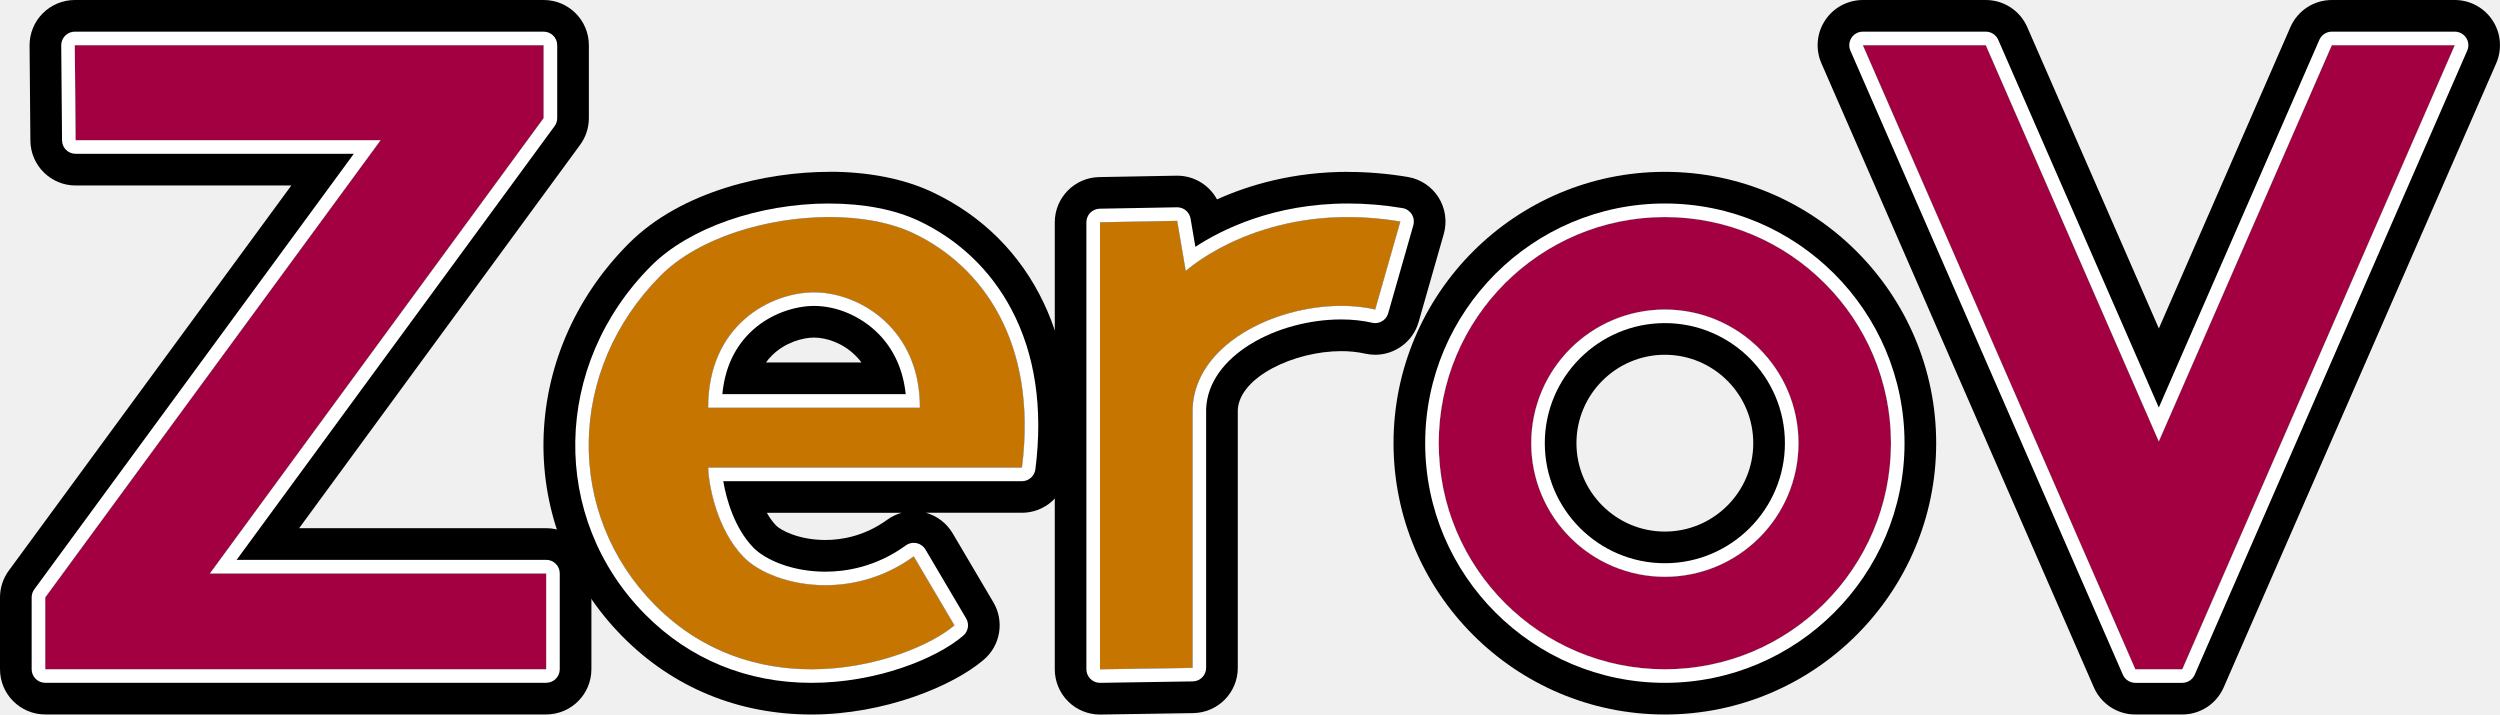
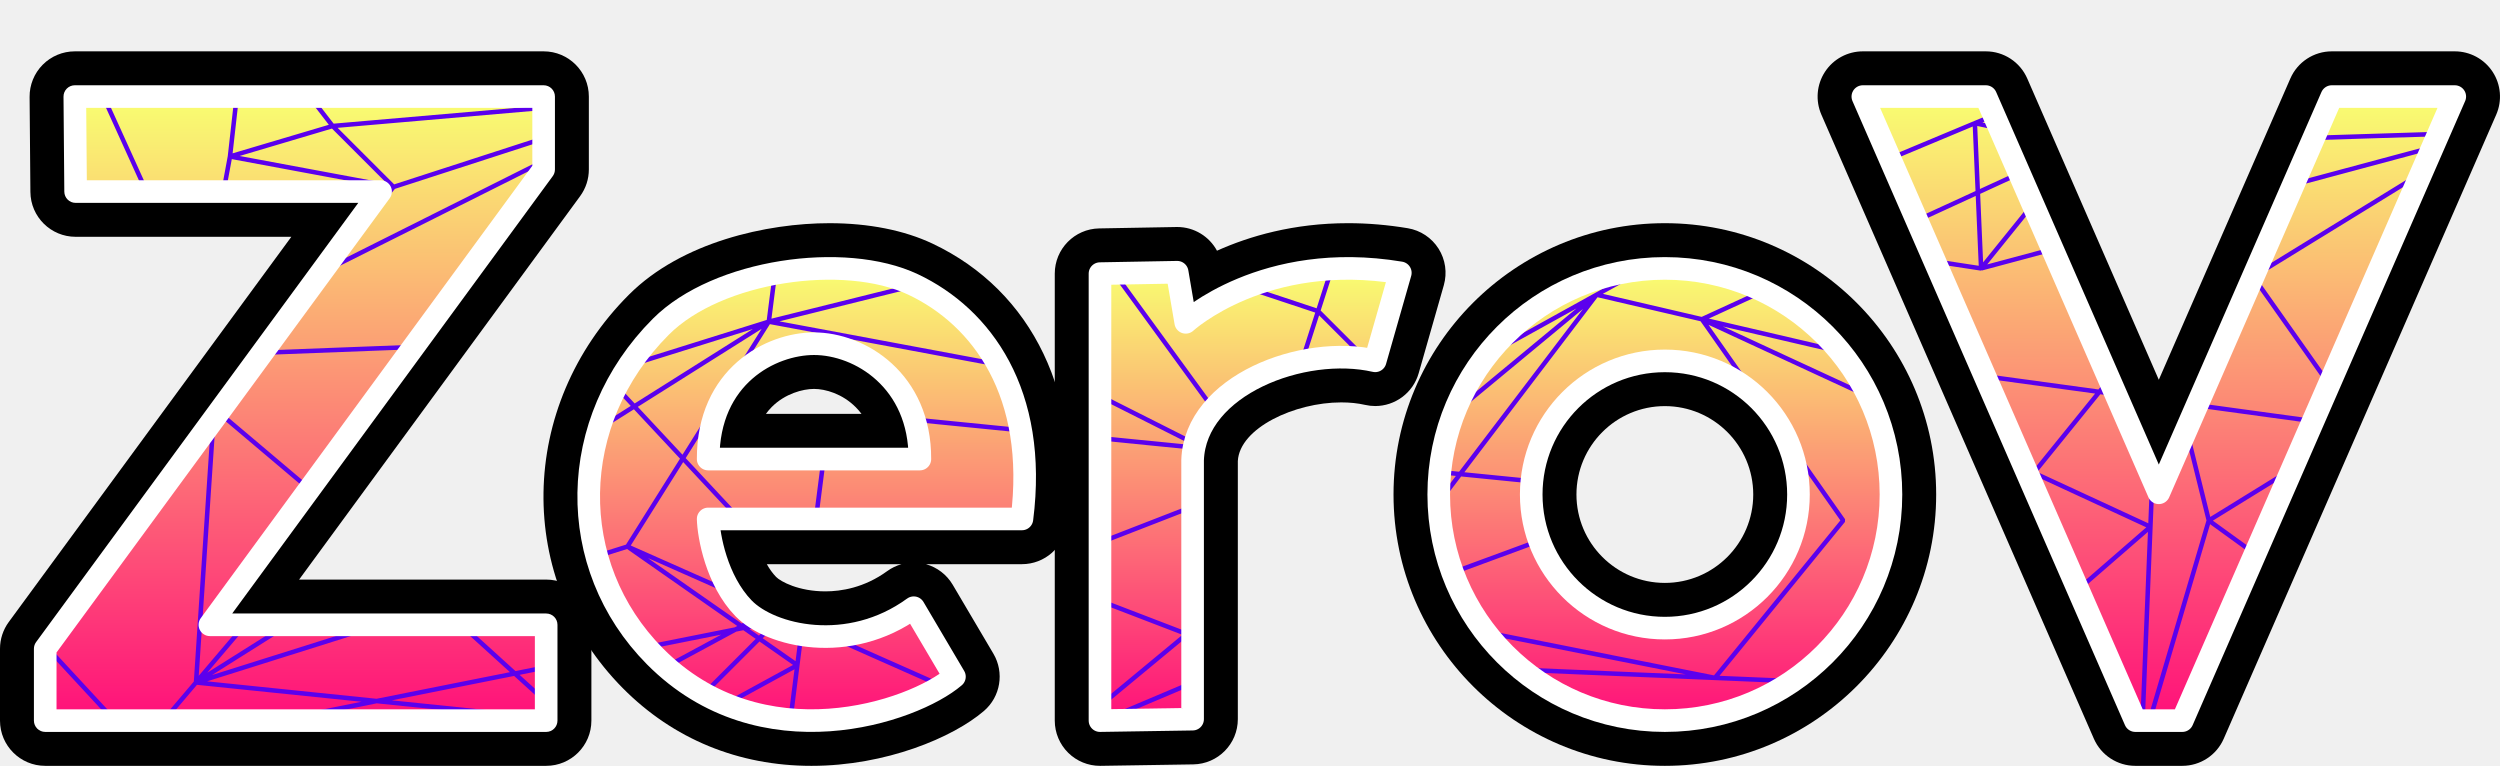
- <svg xmlns="http://www.w3.org/2000/svg" width="552.84" height="158" viewBox="0 0 552.84 158">
+ <svg xmlns="http://www.w3.org/2000/svg" xmlns:xlink="http://www.w3.org/1999/xlink" width="552.838" height="169.354" viewBox="0 0 552.838 169.354">
  <defs>
-     <mask id="b" data-name="mask" x="103.42" y="22" width="150" height="150" maskUnits="userSpaceOnUse">
+     <linearGradient id="b" data-name="未命名漸層 82" x1="65.388" y1="159.354" x2="65.388" y2="21.354" gradientUnits="userSpaceOnUse">
+       <stop offset="0" stop-color="#ff107a" />
+       <stop offset="1" stop-color="#f9ff71" />
+     </linearGradient>
+     <mask id="c" data-name="mask" x="103.419" y="33.354" width="150" height="150" maskUnits="userSpaceOnUse">
      <g>
-         <rect x="103.42" y="22" width="150" height="150" fill="#fff" />
-         <path d="M156.6,90.16c-.04-18.37,13.9-25.51,23.41-25.51,10.16,0,23.49,8.16,23.41,25.51h-46.82Z" />
+         <rect x="103.419" y="33.354" width="150" height="150" fill="#fff" />
+         <path d="M156.599,101.515c-.035-18.372,13.896-25.51,23.408-25.51,10.165,0,23.492,8.164,23.408,25.51h-46.816Z" />
      </g>
    </mask>
-     <mask id="c" data-name="mask-1" x="294.42" y="22" width="150" height="150" maskUnits="userSpaceOnUse">
+     <linearGradient id="d" data-name="未命名漸層 82" x1="178.388" x2="178.388" y2="59.354" xlink:href="#b" />
+     <linearGradient id="e" data-name="未命名漸層 82" x1="276.454" x2="276.454" y2="59.354" xlink:href="#b" />
+     <mask id="f" data-name="mask-1" x="294.419" y="33.354" width="150" height="150" maskUnits="userSpaceOnUse">
      <g>
-         <rect x="294.42" y="22" width="150" height="150" fill="#fff" />
-         <circle cx="368.16" cy="98" r="29.55" />
+         <rect x="294.419" y="33.354" width="150" height="150" fill="#fff" />
+         <circle cx="368.156" cy="109.354" r="29.548" />
+       </g>
+     </mask>
+     <linearGradient id="g" data-name="未命名漸層 82" x1="368.156" x2="368.156" y2="59.354" xlink:href="#b" />
+     <linearGradient id="h" data-name="未命名漸層 82" x1="477.389" x2="477.389" xlink:href="#b" />
+     <mask id="j" data-name="mask-2" x="10" y="21.354" width="532.838" height="138" maskUnits="userSpaceOnUse">
+       <g>
+         <polygon points="16.545 21.354 120.217 21.354 120.217 37.474 46.416 138.166 120.777 138.166 120.777 159.354 10 159.354 10 143.463 84.161 42.364 16.722 42.364 16.545 21.354" fill="#fff" />
+         <path d="M156.599,114.757h69.384c3.544-27.791-8.86-44.671-24.061-51.852-15.201-7.181-43.274-3.176-55.768,9.326-20.89,20.901-21.246,52.829-1.306,72.928,23.501,23.688,57.074,12.31,66.213,4.476l-8.999-15.248c-14.362,10.445-31.661,6.295-37.63,.14s-7.73-15.994-7.834-19.771Z" fill="#fff" />
+         <path d="M243.245,60.508v98.846l20.481-.323v-57.298c.585-16.531,24.431-25.601,40.377-21.944l5.559-19.457c-30.137-5.023-47.458,10.945-47.458,10.945l-1.888-11.078-17.072,.31Z" fill="#fff" />
+         <circle cx="368.156" cy="109.354" r="50" fill="#fff" />
+         <polygon points="411.939 21.354 472.194 159.354 482.583 159.354 542.838 21.354 515.645 21.354 477.389 108.973 439.131 21.354 411.939 21.354" fill="#fff" />
+         <path d="M156.599,101.515c-.035-18.372,13.896-25.51,23.408-25.51,10.165,0,23.492,8.164,23.408,25.51h-46.816Z" />
+         <circle cx="368.156" cy="109.354" r="29.548" />
      </g>
    </mask>
  </defs>
  <g id="a" data-name="Font">
-     <polygon points="16.54 10 120.22 10 120.22 26.12 46.42 126.81 120.78 126.81 120.78 148 10 148 10 132.11 84.16 31.01 16.72 31.01 16.54 10" fill="#a20040" />
-     <g mask="url(#b)">
-       <path d="M156.6,103.4h69.38c3.54-27.79-8.86-44.67-24.06-51.85-15.2-7.18-43.27-3.18-55.77,9.33-20.89,20.9-21.25,52.83-1.31,72.93,23.5,23.69,57.07,12.31,66.21,4.48l-9-15.25c-14.36,10.44-31.66,6.29-37.63,.14s-7.73-15.99-7.83-19.77Z" fill="#c67500" />
+     <polygon points="16.545 21.354 120.217 21.354 120.217 37.474 46.416 138.166 120.777 138.166 120.777 159.354 10 159.354 10 143.463 84.161 42.364 16.722 42.364 16.545 21.354" fill="url(#b)" />
+     <g mask="url(#c)">
+       <path d="M156.599,114.757h69.384c3.544-27.791-8.86-44.671-24.061-51.852-15.201-7.181-43.274-3.176-55.768,9.326-20.89,20.901-21.246,52.829-1.306,72.928,23.501,23.688,57.074,12.31,66.213,4.476l-8.999-15.248c-14.362,10.445-31.661,6.295-37.63,.14s-7.73-15.994-7.834-19.771Z" fill="url(#d)" />
    </g>
-     <path d="M243.25,49.15v98.85l20.48-.32v-57.3c.59-16.53,24.43-25.6,40.38-21.94l5.56-19.46c-30.14-5.02-47.46,10.94-47.46,10.94l-1.89-11.08-17.07,.31Z" fill="#c67500" />
-     <g mask="url(#c)">
-       <circle cx="368.16" cy="98" r="50" fill="#a20040" />
+     <path d="M243.245,60.508v98.846l20.481-.323v-57.298c.585-16.531,24.431-25.601,40.377-21.944l5.559-19.457c-30.137-5.023-47.458,10.945-47.458,10.945l-1.888-11.078-17.072,.31Z" fill="url(#e)" />
+     <g mask="url(#f)">
+       <circle cx="368.156" cy="109.354" r="50" fill="url(#g)" />
    </g>
-     <polygon points="411.94 10 472.19 148 482.58 148 542.84 10 515.65 10 477.39 97.62 439.13 10 411.94 10" fill="#a20040" />
+     <polygon points="411.939 21.354 472.194 159.354 482.583 159.354 542.838 21.354 515.645 21.354 477.389 108.973 439.131 21.354 411.939 21.354" fill="url(#h)" />
  </g>
-   <g id="d" data-name="Outline2">
-     <path d="M120.22,10V26.12L46.42,126.81H120.78v21.19H10v-15.89L84.16,31.01H16.72l-.18-21.01H120.22m0-10H16.54c-2.67,0-5.22,1.07-7.1,2.96-1.88,1.89-2.92,4.46-2.9,7.13l.18,21.01c.05,5.49,4.51,9.92,10,9.92h47.7L1.94,126.19c-1.26,1.72-1.94,3.79-1.94,5.91v15.89c0,5.52,4.48,10,10,10H120.78c5.52,0,10-4.48,10-10v-21.19c0-5.52-4.48-10-10-10h-54.63l62.14-84.78c1.26-1.71,1.93-3.79,1.93-5.91V10c0-5.52-4.48-10-10-10h0Z" />
-     <path d="M183.42,48c6.9,0,13.42,1.15,18.51,3.55,15.2,7.18,27.6,24.06,24.06,51.85h-69.38c.1,3.78,1.87,13.62,7.83,19.77,3.33,3.43,10.19,6.24,18.09,6.24,6.27,0,13.19-1.77,19.54-6.38l9,15.25c-5.04,4.32-17.51,9.72-31.63,9.72-11.48,0-24.05-3.57-34.59-14.19-19.94-20.1-19.58-52.03,1.31-72.93,8.32-8.32,23.53-12.88,37.26-12.88m0-10c-13.8,0-32.69,4.15-44.34,15.81-24.68,24.69-25.26,62.92-1.33,87.04,11.13,11.22,25.55,17.15,41.69,17.15s31.32-6.29,38.13-12.13c3.68-3.16,4.57-8.5,2.1-12.68l-9-15.25c-1.32-2.23-3.44-3.86-5.92-4.55h21.23c5.03,0,9.28-3.74,9.92-8.74,3.62-28.42-7.48-51.66-29.71-62.16-6.25-2.95-14.12-4.51-22.78-4.51h0Zm-13.84,75.4h29.8c-1.13,.32-2.22,.84-3.19,1.54-5.08,3.69-10.23,4.47-13.66,4.47-5.9,0-9.9-2.16-10.91-3.2-.78-.81-1.46-1.77-2.04-2.81h0Z" />
-     <path d="M298.1,48c3.61,0,7.47,.3,11.57,.98l-5.56,19.46c-2.36-.54-4.9-.8-7.51-.8-14.99,0-32.37,8.67-32.87,22.75v57.3l-20.48,.32V49.15l17.07-.31,1.89,11.08s12.93-11.92,35.89-11.92m0-10s0,0,0,0c-12.07,0-21.84,2.88-28.98,6.09-1.71-3.16-5.05-5.24-8.8-5.24-.06,0-.12,0-.18,0l-17.07,.31c-5.45,.1-9.82,4.55-9.82,10v98.85c0,2.68,1.08,5.25,2.98,7.13,1.87,1.84,4.39,2.87,7.01,2.87,.05,0,.11,0,.16,0l20.48-.32c5.46-.09,9.84-4.54,9.84-10v-57.08c.41-7.31,12.57-12.96,22.87-12.96,1.9,0,3.68,.19,5.27,.55,.75,.17,1.5,.25,2.24,.25,4.37,0,8.36-2.88,9.61-7.25l5.56-19.46c.78-2.74,.36-5.68-1.16-8.09-1.52-2.41-4-4.05-6.81-4.52-4.43-.74-8.88-1.11-13.21-1.11h0Z" />
-     <path d="M368.16,48c27.61,0,50,22.39,50,50s-22.39,50-50,50-50-22.39-50-50,22.39-50,50-50m0-10c-33.08,0-60,26.92-60,60s26.92,60,60,60,60-26.92,60-60-26.92-60-60-60h0Z" />
-     <path d="M542.84,10l-60.25,138h-10.39L411.94,10h27.19l38.26,87.62,38.26-87.62h27.19m0-10h-27.19c-3.98,0-7.57,2.36-9.16,6l-29.09,66.63L448.3,6c-1.59-3.64-5.19-6-9.16-6h-27.19c-3.37,0-6.52,1.7-8.37,4.52-1.85,2.82-2.15,6.39-.8,9.48l60.25,138c1.59,3.64,5.19,6,9.16,6h10.39c3.98,0,7.57-2.36,9.16-6L552,14c1.35-3.09,1.05-6.66-.8-9.48-1.85-2.82-4.99-4.52-8.37-4.52h0Z" />
-     <path d="M180.01,74.65c2.52,0,6.27,1.06,9.24,4.05,.46,.46,.88,.94,1.26,1.46h-21.13c.39-.54,.82-1.05,1.29-1.52,2.94-2.94,6.86-3.99,9.34-3.99m0-10c-9.51,0-23.44,7.14-23.41,25.51h46.82c.08-17.35-13.24-25.51-23.41-25.51h0Z" />
-     <path d="M368.16,78.45c10.78,0,19.55,8.77,19.55,19.55s-8.77,19.55-19.55,19.55-19.55-8.77-19.55-19.55,8.77-19.55,19.55-19.55m0-10c-16.32,0-29.55,13.23-29.55,29.55s13.23,29.55,29.55,29.55,29.55-13.23,29.55-29.55-13.23-29.55-29.55-29.55h0Z" />
+   <g id="i" data-name="Line">
+     <g mask="url(#j)">
+       <polyline points="13.271 .206 44.476 69.001 50.859 34.604 54.405 3.043 73.554 27.866 50.859 34.604 87.029 41.341 148.732 21.354 88.448 96.66 170.008 71.129 174.263 37.795 301.214 38.504 170.008 71.129 234.547 83.185 279.558 105.88 374.973 53.043 465.753 15.1 521.781 94.533 418.156 80.348 353.07 65.172 300.505 134.249 368.156 109.354 183.483 90.933 178.388 130.703 126.746 75.384 33.838 78.93 74.973 113.682 31.001 165.455 226.593 126.448 276.454 145.597 411.939 151.27 477.389 70.419 473.554 165.455 521.781 139.214 488.448 115.1 473.554 165.455 433.838 152.689 475.53 116.484 376.349 70.6 407.597 115.1 379.226 149.9 300.505 134.249 279.558 105.88 226.593 126.448 178.388 130.703 125.327 159.354 74.973 113.682 148.022 54.816 236.675 47.015 279.558 105.88 301.214 38.504 438.093 59.354 436.709 27.239 460.079 32.121 438.093 59.354 550.15 29.285 498.256 61.181 477.389 70.419 488.448 115.1 521.781 94.533 550.15 29.285 460.079 32.121 376.349 70.6 353.07 65.172 234.547 163.327 138.752 120.856 170.008 71.129 43.349 150.916 47.36 90.354 87.029 41.341 73.554 27.866 148.732 21.354 291.474 68.808 304.951 82.285 276.454 145.597 234.547 163.327 174.263 163.327 178.388 130.703 144.766 164.326 176.316 147.095 138.752 120.856 43.349 150.916 125.327 159.354 31.001 165.455 4.76 137.086 33.838 78.93 148.732 21.354" fill="none" stroke="#5b00ed" stroke-linejoin="bevel" />
+     </g>
  </g>
-   <g id="e" data-name="Outline">
-     <path d="M120.22,10V26.12L46.42,126.81H120.78v21.19H10v-15.89L84.16,31.01H16.72l-.18-21.01H120.22m0-3H16.54c-.8,0-1.57,.32-2.13,.89-.56,.57-.88,1.34-.87,2.14l.18,21.01c.01,1.65,1.35,2.97,3,2.97h61.52L7.58,130.33c-.38,.51-.58,1.14-.58,1.77v15.89c0,1.66,1.34,3,3,3H120.78c1.66,0,3-1.34,3-3v-21.19c0-1.66-1.34-3-3-3H52.33L122.64,27.89c.38-.51,.58-1.14,.58-1.77V10c0-1.66-1.34-3-3-3h0Z" fill="#fff" />
-     <path d="M183.42,48c6.9,0,13.42,1.15,18.51,3.55,15.2,7.18,27.6,24.06,24.06,51.85h-69.38c.1,3.78,1.87,13.62,7.83,19.77,3.33,3.43,10.19,6.24,18.09,6.24,6.27,0,13.19-1.77,19.54-6.38l9,15.25c-5.04,4.32-17.51,9.72-31.63,9.72-11.48,0-24.05-3.57-34.59-14.19-19.94-20.1-19.58-52.03,1.31-72.93,8.32-8.32,23.53-12.88,37.26-12.88m0-3c-15.57,0-31.03,5.4-39.39,13.76-21.91,21.92-22.49,55.82-1.31,77.16,9.79,9.87,22.49,15.08,36.72,15.08s27.53-5.25,33.58-10.44c1.1-.95,1.37-2.55,.63-3.8l-9-15.25c-.43-.73-1.15-1.24-1.97-1.41-.2-.04-.41-.06-.61-.06-.63,0-1.25,.2-1.76,.57-6.6,4.8-13.31,5.81-17.78,5.81-7.44,0-13.36-2.68-15.94-5.33-4.13-4.26-5.96-10.61-6.65-14.68h66.04c1.51,0,2.78-1.12,2.98-2.62,1.73-13.59-.06-25.51-5.33-35.44-4.56-8.6-11.63-15.35-20.43-19.5-5.32-2.51-12.16-3.84-19.79-3.84h0Z" fill="#fff" />
-     <path d="M298.1,48c3.61,0,7.47,.3,11.57,.98l-5.56,19.46c-2.36-.54-4.9-.8-7.51-.8-14.99,0-32.37,8.67-32.87,22.75v57.3l-20.48,.32V49.15l17.07-.31,1.89,11.08s12.93-11.92,35.89-11.92m0-3c-16.47,0-28.01,5.81-33.76,9.58l-1.06-6.24c-.25-1.44-1.5-2.5-2.96-2.5-.02,0-.04,0-.06,0l-17.07,.31c-1.64,.03-2.95,1.36-2.95,3v98.85c0,.8,.32,1.57,.9,2.14,.56,.55,1.32,.86,2.1,.86,.02,0,.03,0,.05,0l20.48-.32c1.64-.03,2.95-1.36,2.95-3v-57.24c.46-11.85,15.8-19.8,29.87-19.8,2.43,0,4.73,.25,6.84,.73,.23,.05,.45,.08,.67,.08,1.31,0,2.51-.86,2.88-2.18l5.56-19.46c.23-.82,.11-1.7-.35-2.43s-1.2-1.22-2.04-1.36c-4.05-.68-8.11-1.02-12.06-1.02h0Z" fill="#fff" />
-     <path d="M368.16,48c27.61,0,50,22.39,50,50s-22.39,50-50,50-50-22.39-50-50,22.39-50,50-50m0-3c-29.22,0-53,23.78-53,53s23.78,53,53,53,53-23.78,53-53-23.78-53-53-53h0Z" fill="#fff" />
-     <path d="M542.84,10l-60.25,138h-10.39L411.94,10h27.19l38.26,87.62,38.26-87.62h27.19m0-3h-27.19c-1.19,0-2.27,.71-2.75,1.8l-35.51,81.32L441.88,8.8c-.48-1.09-1.56-1.8-2.75-1.8h-27.19c-1.01,0-1.96,.51-2.51,1.36-.55,.85-.64,1.92-.24,2.84l60.25,138c.48,1.09,1.56,1.8,2.75,1.8h10.39c1.19,0,2.27-.71,2.75-1.8L545.59,11.2c.41-.93,.32-2-.24-2.84-.55-.85-1.5-1.36-2.51-1.36h0Z" fill="#fff" />
-     <path d="M180.01,67.65c5.08,0,10.39,2.29,14.2,6.11,3.46,3.48,5.53,8.07,6.07,13.4h-40.54c.52-5.48,2.52-10,5.98-13.47,4.45-4.45,10.3-6.04,14.29-6.04m0-3c-9.51,0-23.44,7.14-23.41,25.51h46.82c.08-17.35-13.24-25.51-23.41-25.51h0Z" fill="#fff" />
-     <path d="M368.16,71.45c14.64,0,26.55,11.91,26.55,26.55s-11.91,26.55-26.55,26.55-26.55-11.91-26.55-26.55,11.91-26.55,26.55-26.55m0-3c-16.32,0-29.55,13.23-29.55,29.55s13.23,29.55,29.55,29.55,29.55-13.23,29.55-29.55-13.23-29.55-29.55-29.55h0Z" fill="#fff" />
+   <g id="k" data-name="Outline2">
+     <path d="M120.217,21.354v16.12L46.416,138.166H120.777v21.188H10v-15.891L84.161,42.364H16.722l-.177-21.009H120.217m0-10H16.545c-2.667,0-5.223,1.065-7.101,2.959-1.878,1.894-2.921,4.459-2.899,7.126l.177,21.009c.046,5.49,4.51,9.916,10,9.916h47.702L1.937,137.548c-1.258,1.715-1.937,3.787-1.937,5.915v15.891c0,5.523,4.477,10,10,10H120.777c5.523,0,10-4.477,10-10v-21.188c0-5.523-4.477-10-10-10h-54.633l62.138-84.781c1.257-1.715,1.934-3.785,1.934-5.912V21.354c0-5.523-4.477-10-10-10h0Z" />
+     <path d="M183.417,59.354c6.898,0,13.422,1.151,18.505,3.552,15.201,7.181,27.604,24.061,24.061,51.852h-69.384c.103,3.776,1.865,13.616,7.834,19.771,3.33,3.434,10.185,6.243,18.09,6.243,6.265,0,13.19-1.765,19.54-6.383l8.999,15.248c-5.04,4.32-17.511,9.718-31.627,9.718-11.479,0-24.047-3.571-34.587-14.194-19.94-20.098-19.584-52.026,1.306-72.928,8.316-8.321,23.533-12.878,37.263-12.878m0-10c-13.796,0-32.687,4.153-44.336,15.809-24.675,24.689-25.26,62.922-1.331,87.04,11.132,11.221,25.547,17.151,41.686,17.151,16.481,0,31.321-6.285,38.135-12.126,3.682-3.156,4.569-8.499,2.104-12.675l-8.999-15.248c-1.317-2.231-3.442-3.856-5.92-4.548h21.229c5.034,0,9.283-3.742,9.92-8.735,3.624-28.422-7.482-51.658-29.709-62.158-6.246-2.95-14.122-4.51-22.776-4.51h0Zm-13.845,75.403h29.797c-1.135,.317-2.216,.836-3.189,1.543-5.081,3.695-10.232,4.471-13.658,4.471-5.896,0-9.897-2.159-10.911-3.205-.784-.809-1.46-1.773-2.039-2.809h0Z" />
+     <path d="M298.097,59.354c3.61,0,7.471,.295,11.566,.978l-5.559,19.457c-2.364-.542-4.9-.805-7.51-.805-14.994,0-32.369,8.668-32.867,22.749v57.298l-20.481,.323V60.508l17.072-.31,1.888,11.078s12.931-11.923,35.892-11.922m.001-10s0,0-0,0c-12.069-.001-21.845,2.884-28.982,6.088-1.708-3.159-5.046-5.244-8.796-5.244-.061,0-.122,.001-.184,.002l-17.072,.31c-5.451,.099-9.819,4.546-9.819,9.998v98.846c0,2.679,1.075,5.247,2.985,7.127,1.872,1.843,4.392,2.873,7.015,2.873,.053,0,.105-0,.158-.001l20.481-.323c5.461-.086,9.842-4.537,9.842-9.999v-57.082c.407-7.312,12.569-12.965,22.867-12.965,1.904,0,3.679,.185,5.274,.551,.751,.172,1.502,.255,2.243,.255,4.371,0,8.359-2.882,9.608-7.255l5.559-19.457c.783-2.739,.36-5.682-1.162-8.09-1.522-2.408-3.999-4.053-6.809-4.521-4.432-.739-8.877-1.113-13.209-1.114h0Z" />
+     <path d="M368.156,59.354c27.614,0,50,22.386,50,50s-22.386,50-50,50-50-22.386-50-50,22.386-50,50-50m0-10c-33.084,0-60,26.916-60,60s26.916,60,60,60,60-26.916,60-60-26.916-60-60-60h0Z" />
+     <path d="M542.838,21.354l-60.255,138h-10.389L411.939,21.354h27.192l38.257,87.619,38.257-87.619h27.192m0-10h-27.192c-3.976,0-7.574,2.355-9.165,5.998l-29.093,66.63-29.093-66.63c-1.591-3.643-5.189-5.998-9.165-5.998h-27.192c-3.373,0-6.519,1.701-8.367,4.524-1.847,2.823-2.147,6.386-.797,9.478l60.255,138c1.591,3.643,5.189,5.998,9.165,5.998h10.389c3.976,0,7.574-2.355,9.165-5.998l60.255-138c1.35-3.092,1.05-6.655-.797-9.478-1.847-2.823-4.994-4.524-8.367-4.524h0Z" />
+     <path d="M180.007,86.004c2.517,0,6.265,1.065,9.239,4.053,.456,.458,.875,.945,1.257,1.458h-21.126c.391-.542,.822-1.05,1.294-1.524,2.937-2.943,6.865-3.987,9.335-3.987m0-10c-9.512,0-23.443,7.139-23.408,25.51h46.816c.085-17.346-13.243-25.51-23.408-25.51h0Z" />
+     <path d="M368.156,89.806c10.779,0,19.548,8.769,19.548,19.548s-8.769,19.548-19.548,19.548-19.548-8.769-19.548-19.548,8.769-19.548,19.548-19.548m0-10c-16.319,0-29.548,13.229-29.548,29.548s13.229,29.548,29.548,29.548,29.548-13.229,29.548-29.548-13.229-29.548-29.548-29.548h0Z" />
+   </g>
+   <g id="l" data-name="Outline">
+     <path d="M120.777,161.854H10c-1.381,0-2.5-1.119-2.5-2.5v-15.891c0-.532,.169-1.05,.484-1.478L79.227,44.864H16.722c-1.373,0-2.488-1.106-2.5-2.479l-.178-21.01c-.005-.666,.255-1.308,.725-1.781,.47-.474,1.109-.74,1.775-.74H120.216c1.381,0,2.5,1.119,2.5,2.5v16.12c0,.532-.169,1.049-.483,1.478L51.348,135.666H120.777c1.381,0,2.5,1.119,2.5,2.5v21.189c0,1.381-1.119,2.5-2.5,2.5Zm-108.277-5H118.277v-16.189H46.416c-.942,0-1.804-.529-2.23-1.37-.426-.84-.343-1.848,.213-2.607L117.716,36.656v-12.802H19.066l.135,16.01H84.161c.942,0,1.804,.53,2.23,1.37s.343,1.849-.214,2.608L12.5,144.282v12.572Z" fill="#fff" />
+     <path d="M156.599,114.757h69.384c3.544-27.791-8.86-44.671-24.061-51.852-15.201-7.181-43.274-3.176-55.768,9.326-20.89,20.901-21.246,52.829-1.306,72.928,23.501,23.688,57.074,12.31,66.213,4.476l-8.999-15.248c-14.362,10.445-31.661,6.295-37.63,.14s-7.73-15.994-7.834-19.771Z" fill="none" stroke="#fff" stroke-linejoin="round" stroke-width="5" />
+     <path d="M243.245,60.508v98.846l20.481-.323v-57.298c.585-16.531,24.431-25.601,40.377-21.944l5.559-19.457c-30.137-5.023-47.458,10.945-47.458,10.945l-1.888-11.078-17.072,.31Z" fill="none" stroke="#fff" stroke-linejoin="round" stroke-width="5" />
+     <circle cx="368.156" cy="109.354" r="50" fill="none" stroke="#fff" stroke-linejoin="round" stroke-width="5" />
+     <polygon points="411.939 21.354 472.194 159.354 482.583 159.354 542.838 21.354 515.645 21.354 477.389 108.973 439.131 21.354 411.939 21.354" fill="none" stroke="#fff" stroke-linejoin="round" stroke-width="5" />
+     <path d="M156.599,101.515c-.035-18.372,13.896-25.51,23.408-25.51,10.165,0,23.492,8.164,23.408,25.51h-46.816Z" fill="none" stroke="#fff" stroke-linejoin="round" stroke-width="5" />
+     <circle cx="368.156" cy="109.354" r="29.548" fill="none" stroke="#fff" stroke-linejoin="round" stroke-width="5" />
  </g>
</svg>
